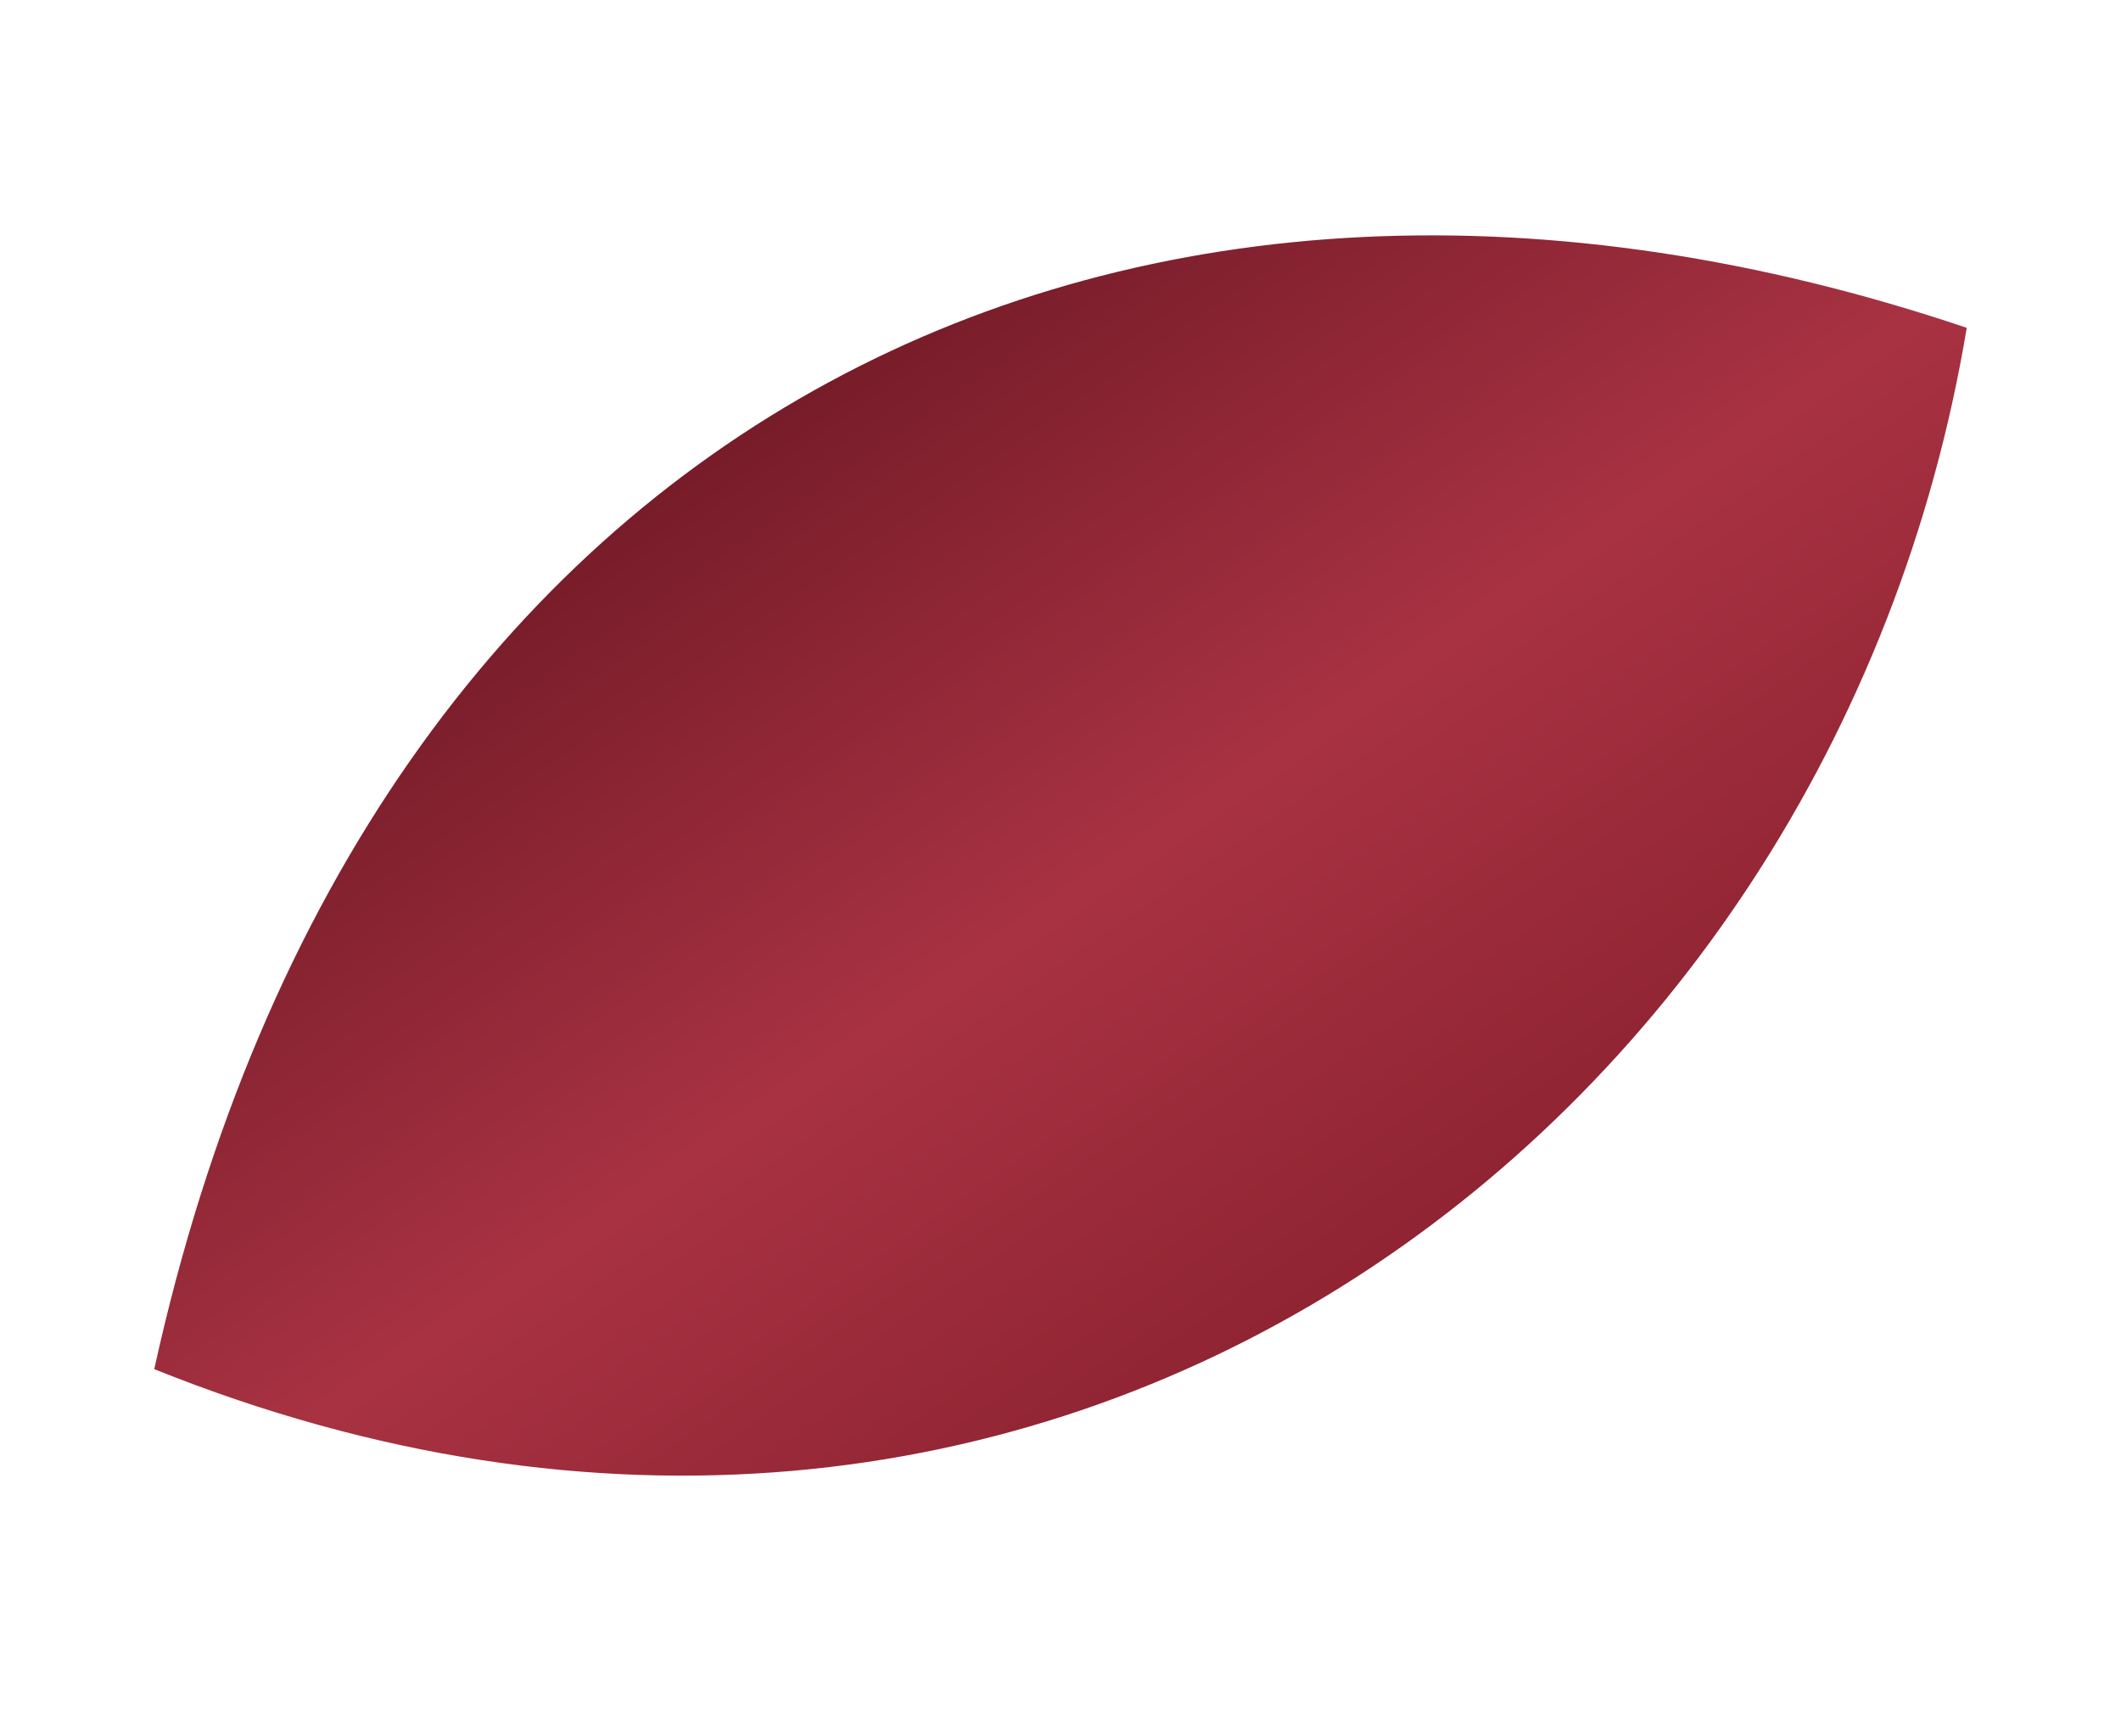
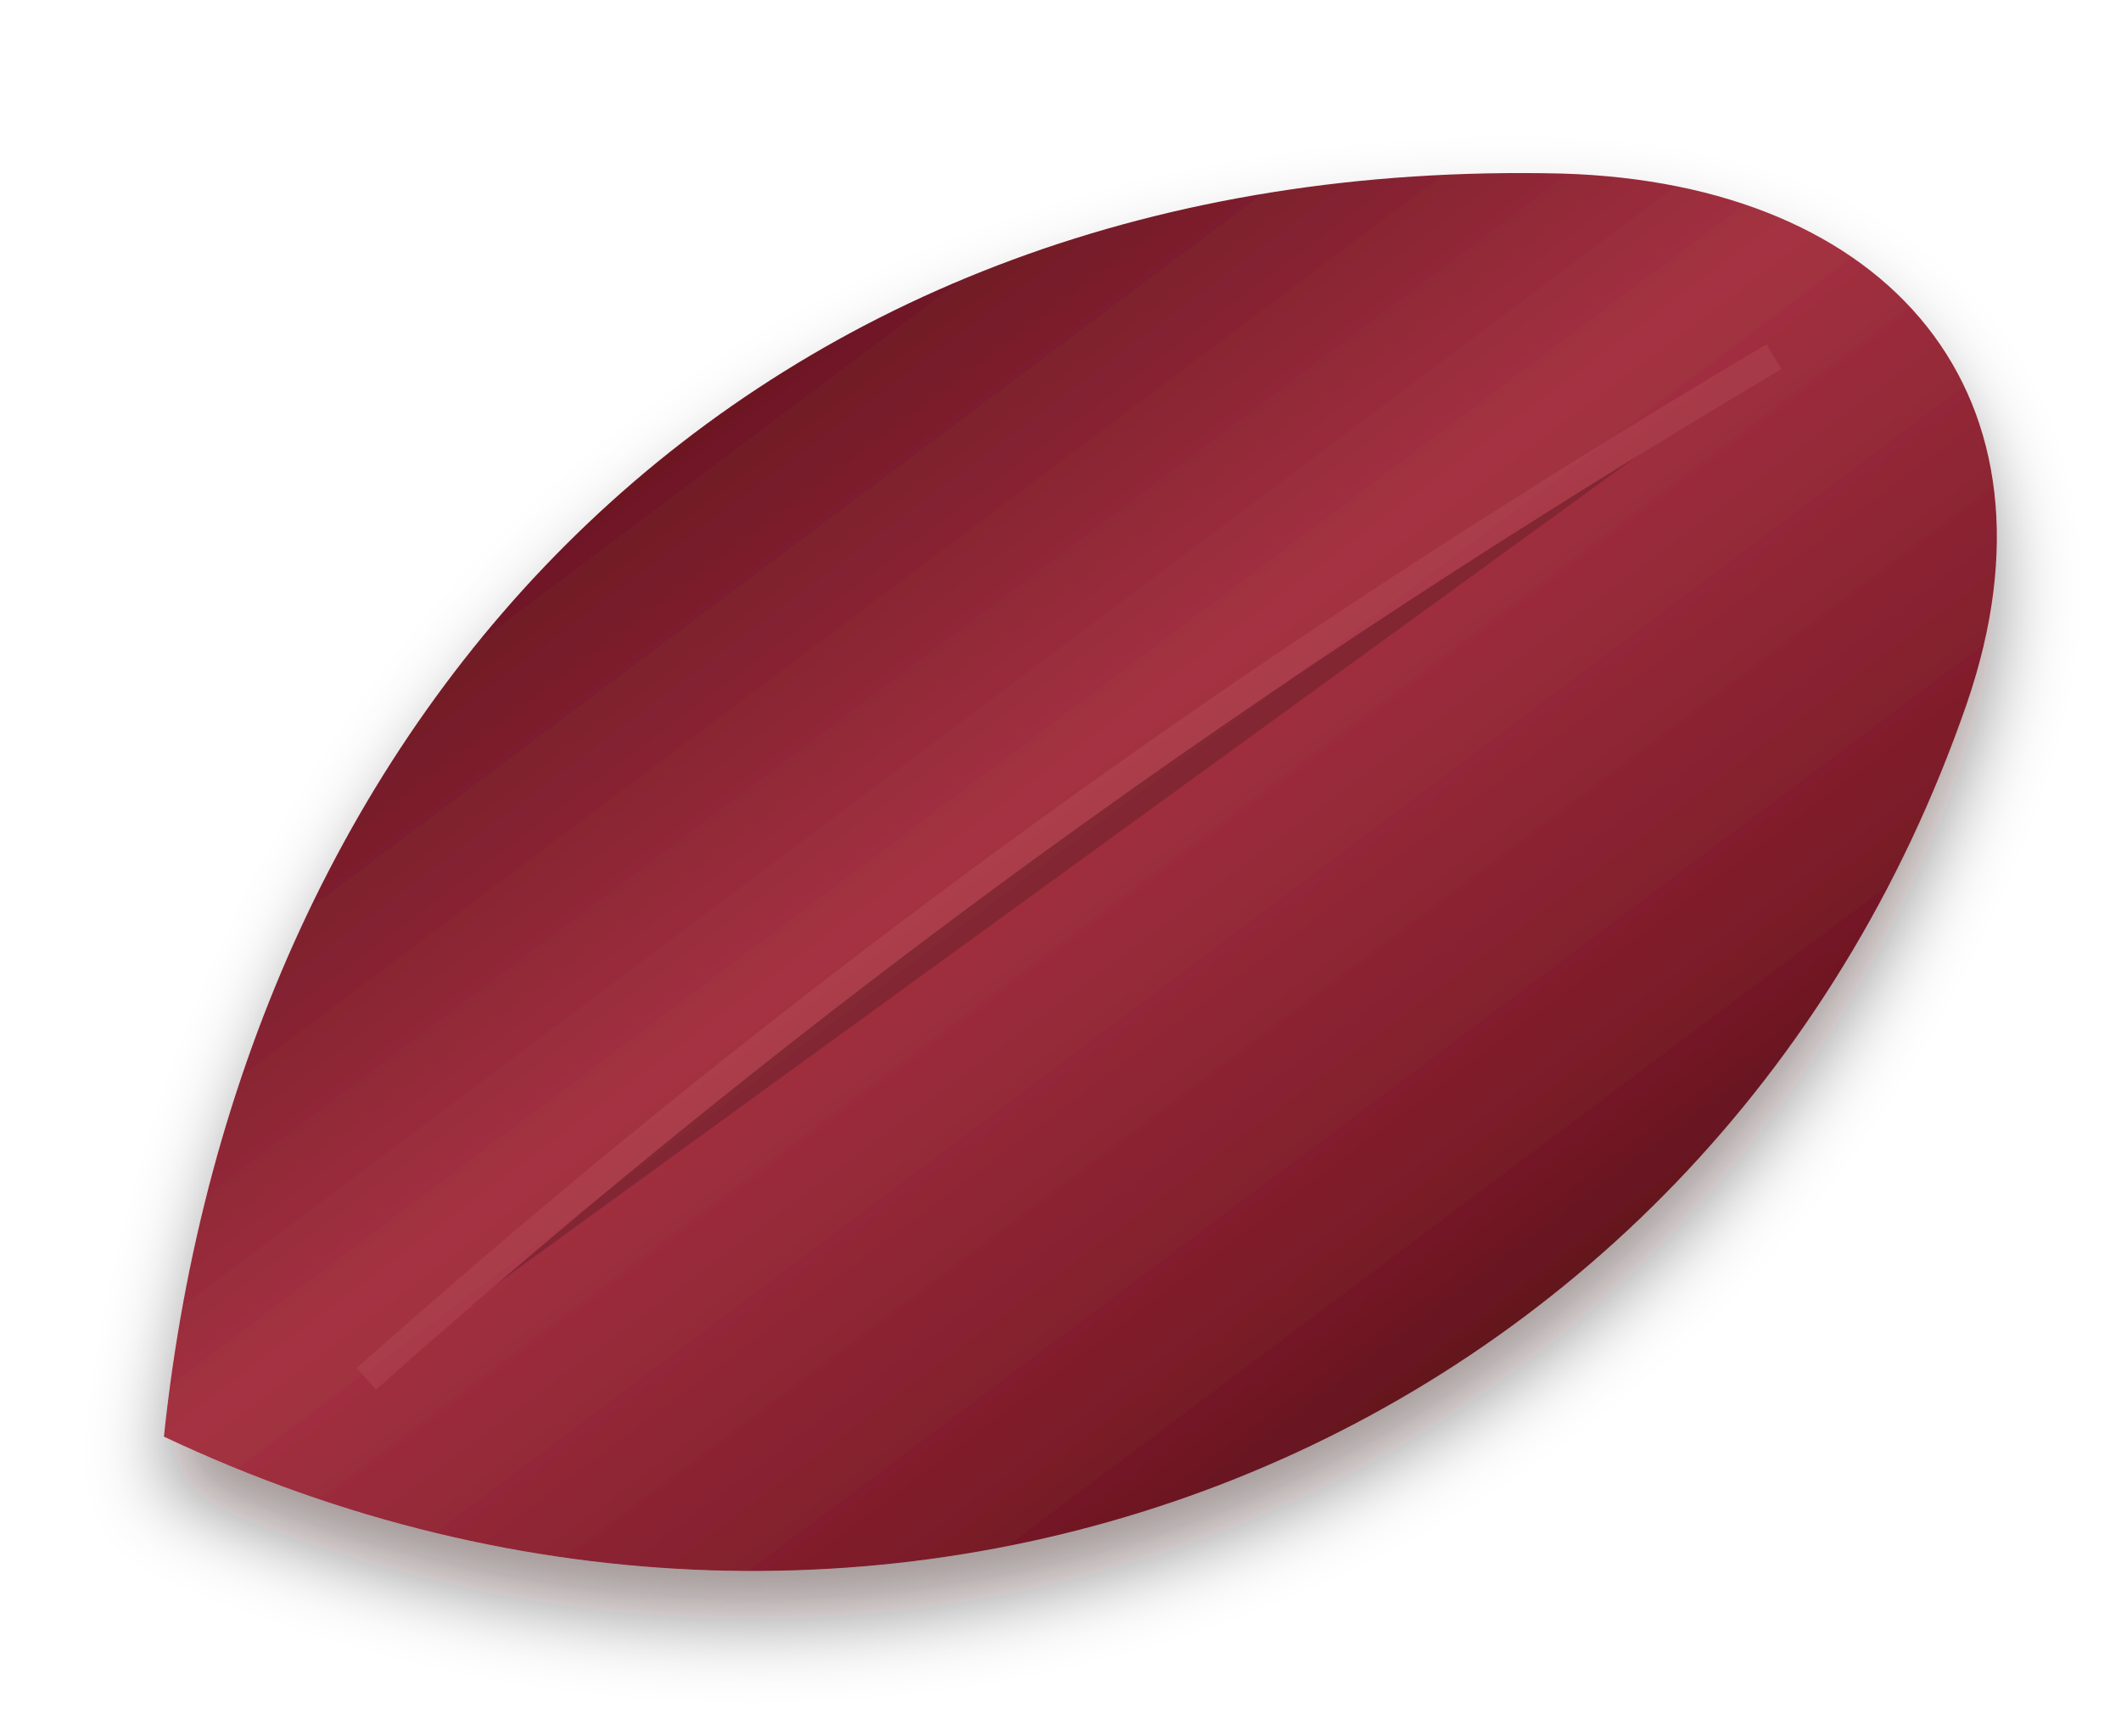
<svg xmlns="http://www.w3.org/2000/svg" viewBox="0 0 220 180">
  <defs>
-     <linearGradient id="p" x1="0" y1="0" x2="1" y2="1">
-       <stop stop-color="#4e0915" />
-       <stop offset=".52" stop-color="#a83242" />
-       <stop offset="1" stop-color="#761521" />
+     <linearGradient id="p" x1=".1" y1=".1" x2=".9" y2=".9">
+       <stop stop-color="#490711" />
+       <stop offset=".45" stop-color="#a53242" />
+       <stop offset=".75" stop-color="#7c1c29" />
+       <stop offset="1" stop-color="#3d060d" />
    </linearGradient>
+     <filter id="s">
+       <feDropShadow dx="0" dy="5" stdDeviation="4" flood-color="#160206" flood-opacity=".42" />
+     </filter>
  </defs>
-   <path d="M16 142C38 42 118 5 204 34C190 118 108 179 16 142Z" fill="url(#p)" />
+   <path d="M17 149C25 73 78 16 162 18C196 19 215 41 204 73C177 151 91 184 17 149Z" fill="url(#p)" filter="url(#s)" />
+   <path d="M38 143C83 103 130 69 184 37" stroke="#d46f79" stroke-width="3" opacity=".18" />
</svg>
